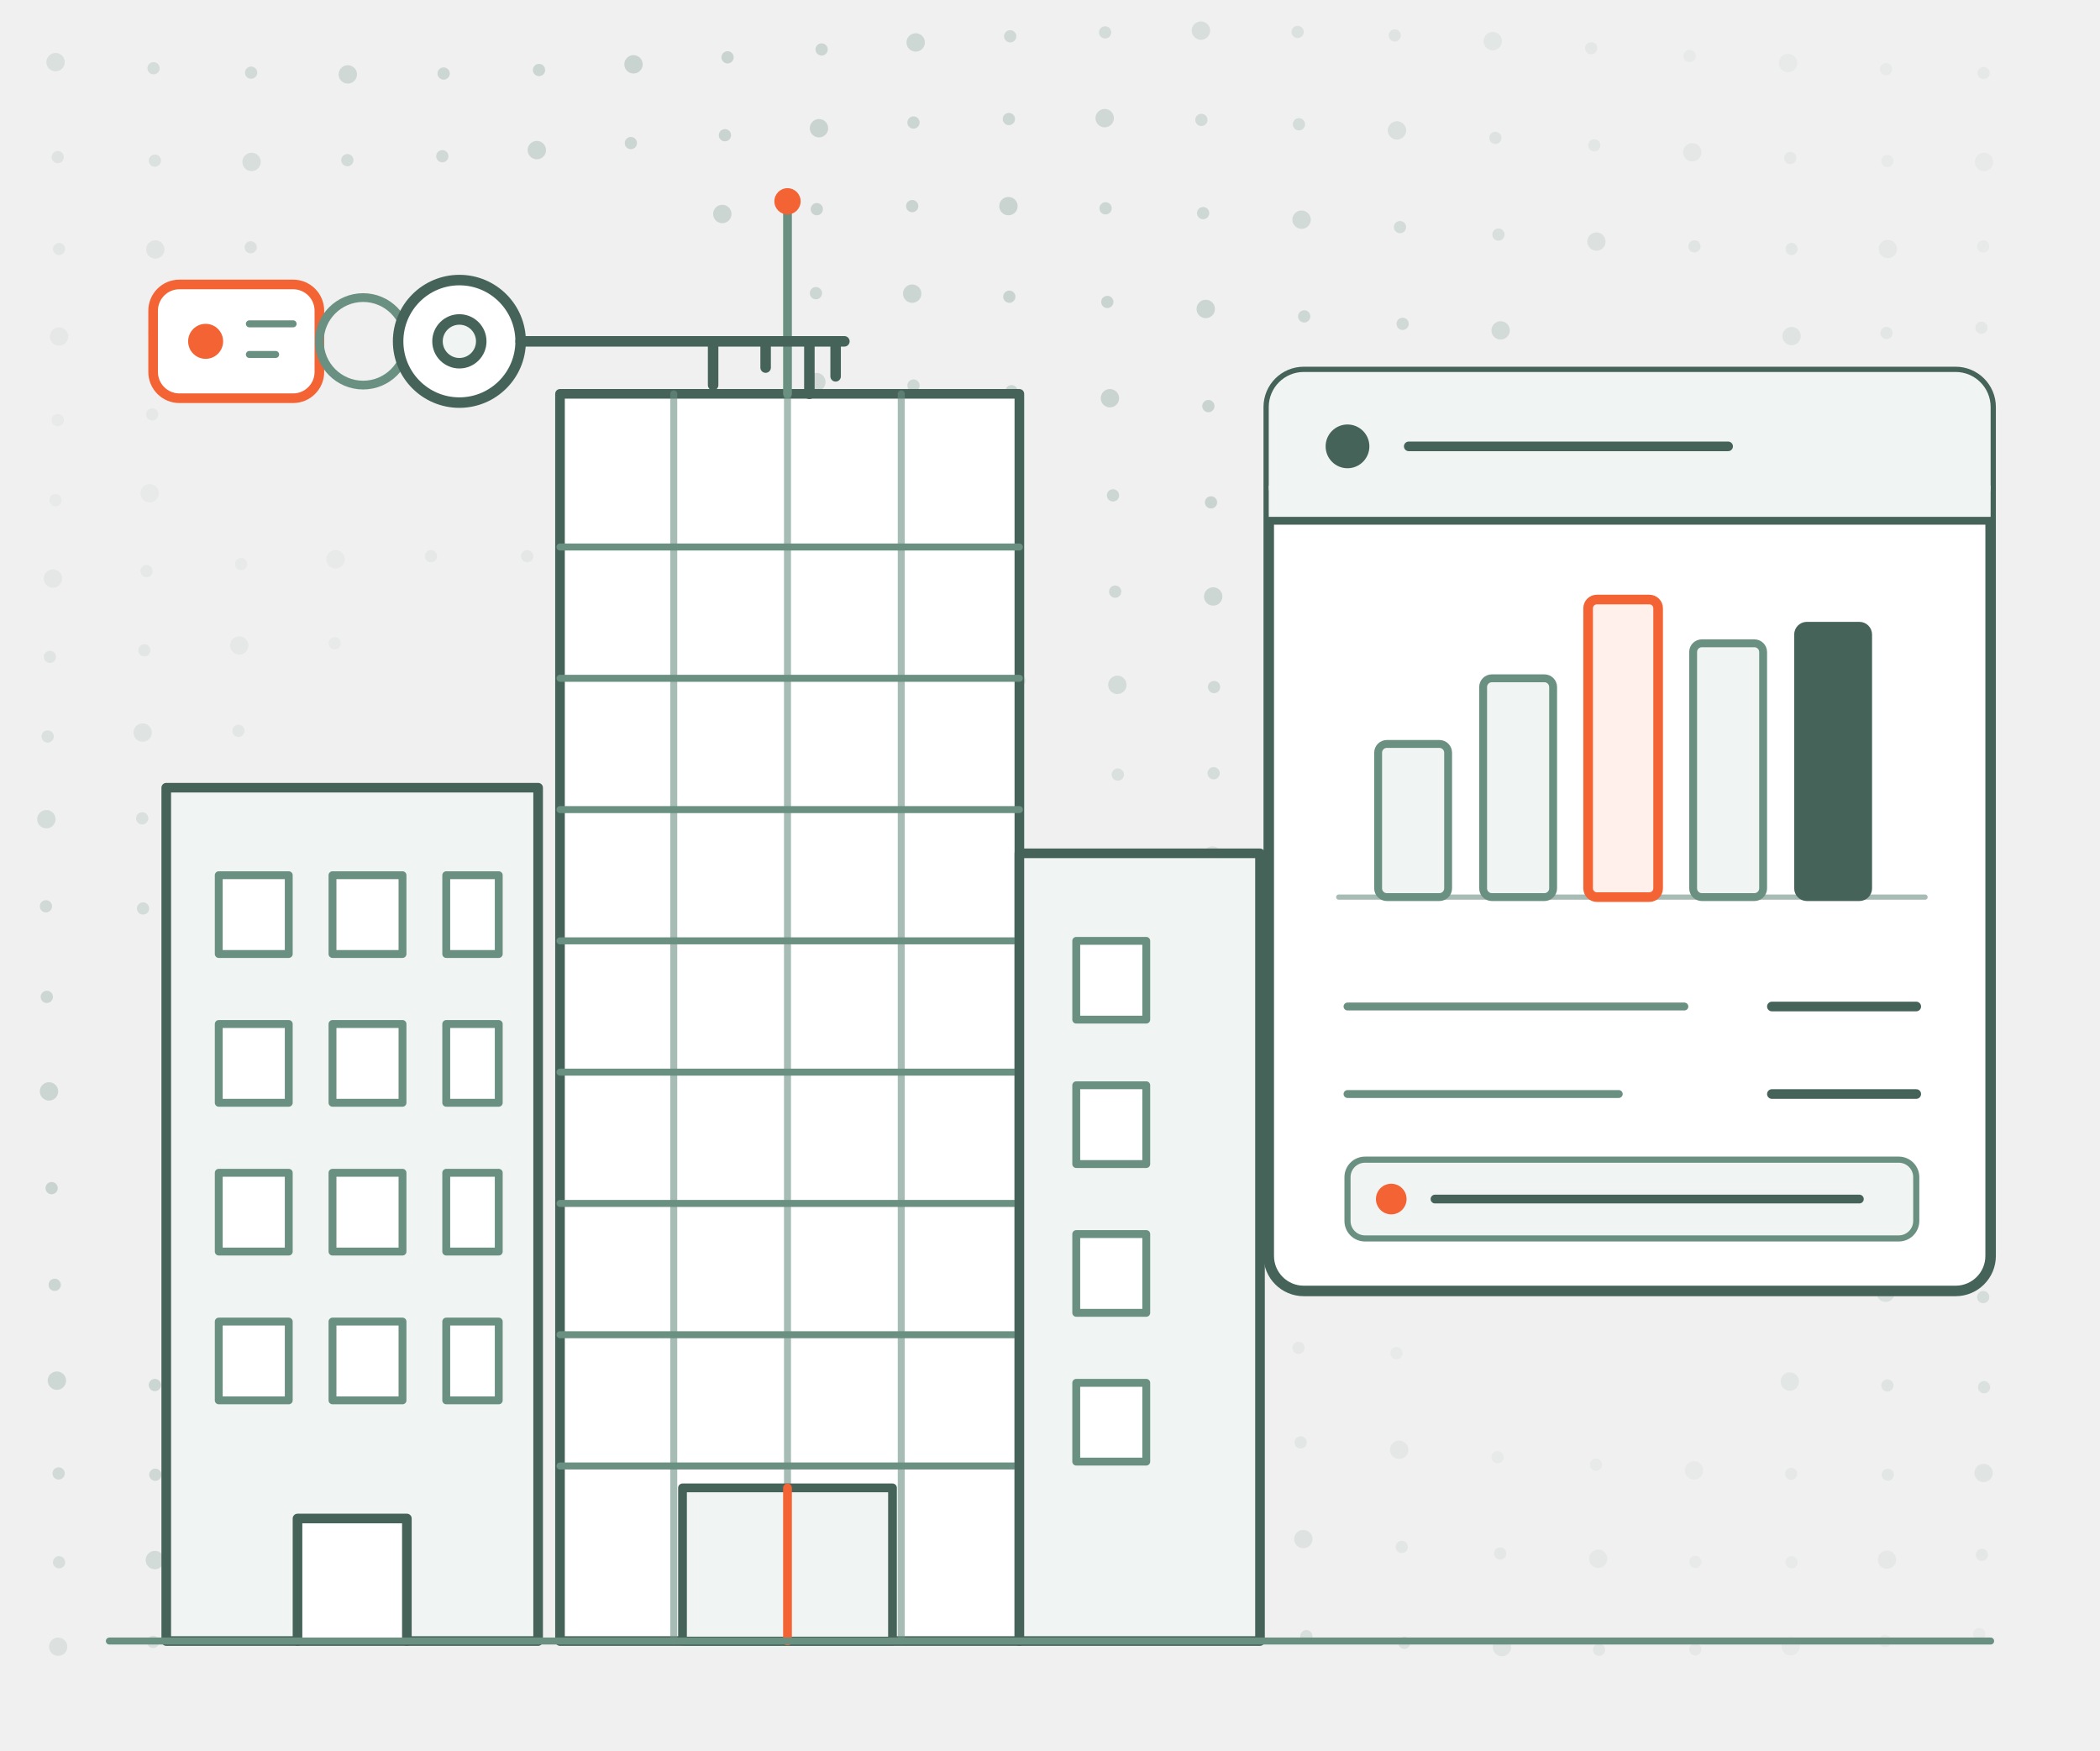
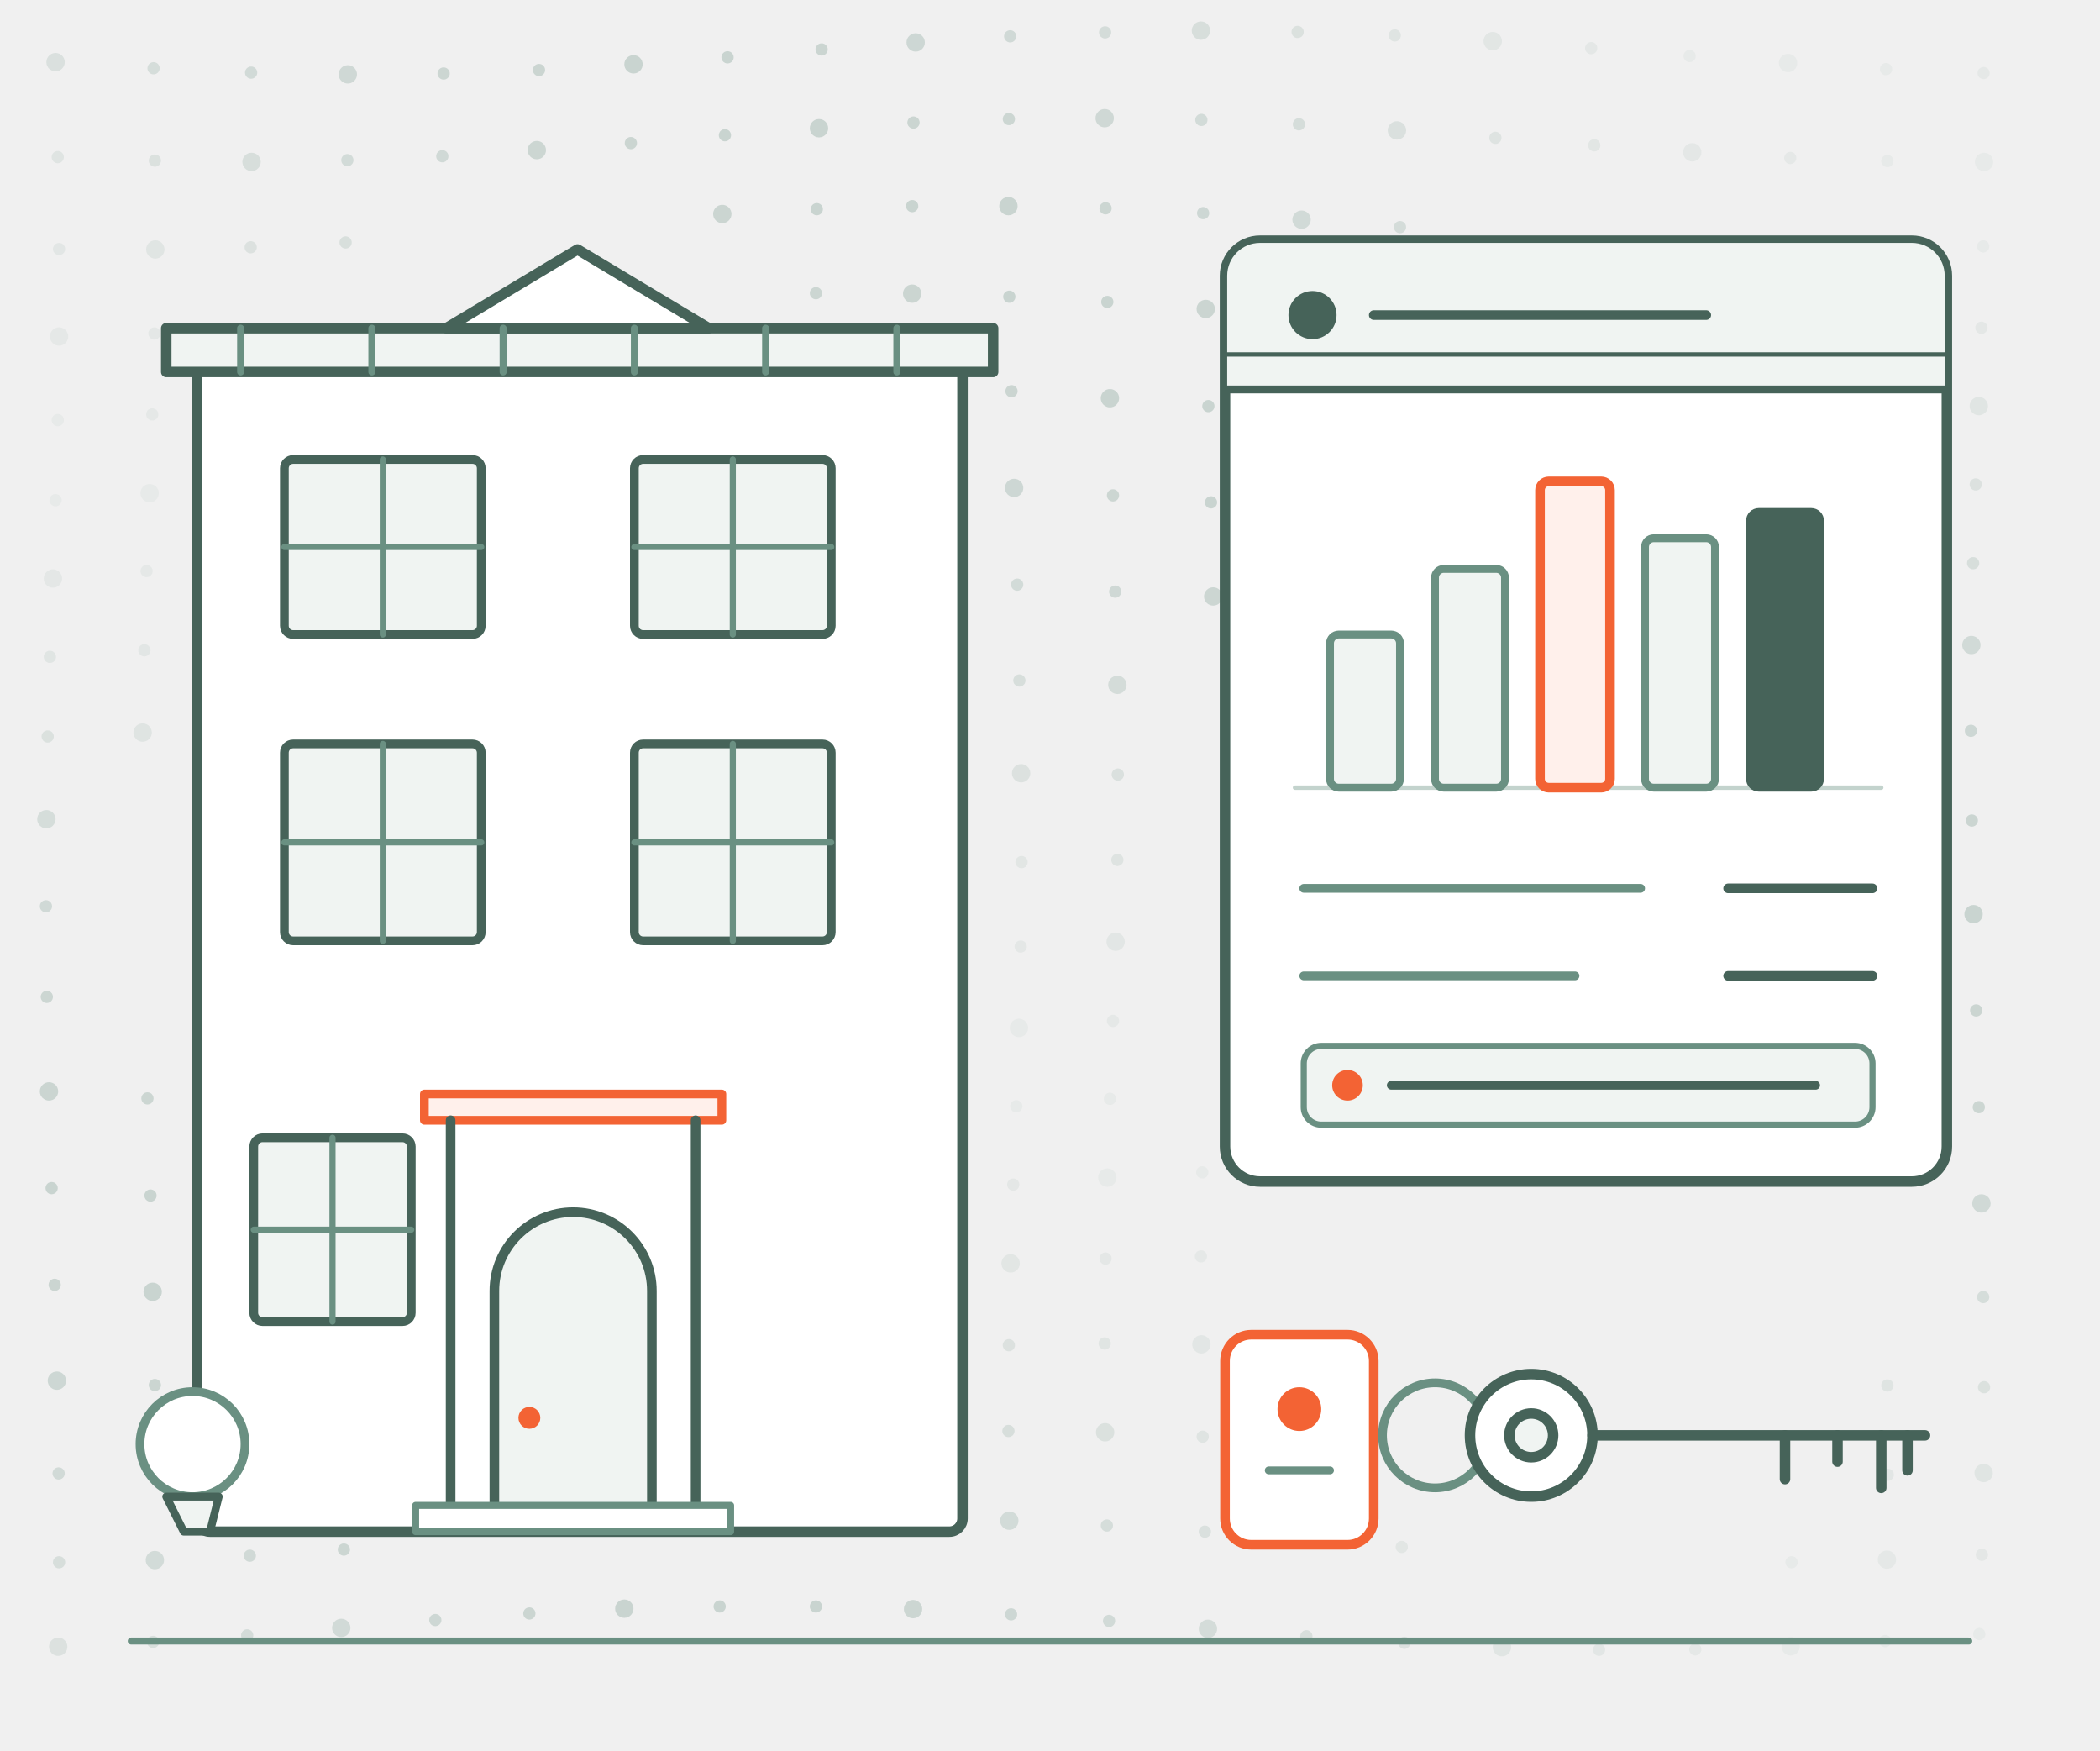
<svg xmlns="http://www.w3.org/2000/svg" viewBox="0 0 480 400" width="480" height="400" fill="none" stroke-linecap="round" stroke-linejoin="round">
  <g class="cc-hero-art__dots">
    <circle cx="12.7" cy="14.2" r="2.1" fill="#6A9082" opacity="0.17" />
    <circle cx="35.1" cy="15.6" r="1.4" fill="#6A9082" opacity="0.2" />
    <circle cx="57.4" cy="16.6" r="1.4" fill="#6A9082" opacity="0.23" />
    <circle cx="79.5" cy="17.0" r="2.1" fill="#6A9082" opacity="0.25" />
    <circle cx="101.4" cy="16.8" r="1.4" fill="#6A9082" opacity="0.27" />
    <circle cx="123.2" cy="16.0" r="1.4" fill="#6A9082" opacity="0.28" />
    <circle cx="144.8" cy="14.7" r="2.1" fill="#6A9082" opacity="0.29" />
    <circle cx="166.3" cy="13.1" r="1.4" fill="#6A9082" opacity="0.29" />
    <circle cx="187.8" cy="11.3" r="1.4" fill="#6A9082" opacity="0.28" />
    <circle cx="209.3" cy="9.7" r="2.1" fill="#6A9082" opacity="0.26" />
    <circle cx="230.9" cy="8.3" r="1.4" fill="#6A9082" opacity="0.24" />
    <circle cx="252.6" cy="7.4" r="1.4" fill="#6A9082" opacity="0.21" />
    <circle cx="274.5" cy="7.0" r="2.1" fill="#6A9082" opacity="0.19" />
    <circle cx="296.6" cy="7.3" r="1.4" fill="#6A9082" opacity="0.16" />
    <circle cx="318.8" cy="8.1" r="1.4" fill="#6A9082" opacity="0.13" />
    <circle cx="341.2" cy="9.4" r="2.1" fill="#6A9082" opacity="0.11" />
    <circle cx="363.7" cy="11.0" r="1.4" fill="#6A9082" opacity="0.09" />
    <circle cx="386.2" cy="12.8" r="1.4" fill="#6A9082" opacity="0.07" />
    <circle cx="408.7" cy="14.4" r="2.1" fill="#6A9082" opacity="0.07" />
    <circle cx="431.1" cy="15.8" r="1.4" fill="#6A9082" opacity="0.07" />
    <circle cx="453.4" cy="16.7" r="1.4" fill="#6A9082" opacity="0.08" />
    <circle cx="13.2" cy="35.9" r="1.4" fill="#6A9082" opacity="0.13" />
    <circle cx="35.4" cy="36.7" r="1.4" fill="#6A9082" opacity="0.16" />
    <circle cx="57.5" cy="37.0" r="2.1" fill="#6A9082" opacity="0.19" />
    <circle cx="79.4" cy="36.6" r="1.4" fill="#6A9082" opacity="0.22" />
    <circle cx="101.1" cy="35.7" r="1.4" fill="#6A9082" opacity="0.24" />
    <circle cx="122.7" cy="34.3" r="2.1" fill="#6A9082" opacity="0.27" />
    <circle cx="144.2" cy="32.7" r="1.4" fill="#6A9082" opacity="0.28" />
    <circle cx="165.7" cy="30.9" r="1.4" fill="#6A9082" opacity="0.29" />
    <circle cx="187.2" cy="29.3" r="2.1" fill="#6A9082" opacity="0.29" />
    <circle cx="208.8" cy="28.0" r="1.4" fill="#6A9082" opacity="0.28" />
    <circle cx="230.6" cy="27.2" r="1.4" fill="#6A9082" opacity="0.27" />
    <circle cx="252.5" cy="27.0" r="2.1" fill="#6A9082" opacity="0.25" />
    <circle cx="274.6" cy="27.4" r="1.4" fill="#6A9082" opacity="0.22" />
    <circle cx="296.9" cy="28.4" r="1.4" fill="#6A9082" opacity="0.2" />
    <circle cx="319.3" cy="29.8" r="2.1" fill="#6A9082" opacity="0.17" />
    <circle cx="341.8" cy="31.5" r="1.4" fill="#6A9082" opacity="0.14" />
    <circle cx="364.4" cy="33.2" r="1.4" fill="#6A9082" opacity="0.11" />
    <circle cx="386.8" cy="34.8" r="2.1" fill="#6A9082" opacity="0.09" />
    <circle cx="409.2" cy="36.1" r="1.4" fill="#6A9082" opacity="0.08" />
    <circle cx="431.4" cy="36.8" r="1.4" fill="#6A9082" opacity="0.07" />
    <circle cx="453.5" cy="37.0" r="2.1" fill="#6A9082" opacity="0.07" />
    <circle cx="13.5" cy="56.9" r="1.4" fill="#6A9082" opacity="0.1" />
    <circle cx="35.5" cy="57.0" r="2.1" fill="#6A9082" opacity="0.12" />
    <circle cx="57.3" cy="56.5" r="1.4" fill="#6A9082" opacity="0.15" />
+     <circle cx="79.0" cy="55.4" r="1.4" fill="#6A9082" opacity="0.18" />
    <circle cx="165.1" cy="48.9" r="2.1" fill="#6A9082" opacity="0.28" />
    <circle cx="186.7" cy="47.8" r="1.4" fill="#6A9082" opacity="0.29" />
    <circle cx="208.5" cy="47.1" r="1.4" fill="#6A9082" opacity="0.29" />
    <circle cx="230.5" cy="47.1" r="2.1" fill="#6A9082" opacity="0.29" />
    <circle cx="252.7" cy="47.6" r="1.4" fill="#6A9082" opacity="0.27" />
    <circle cx="275.0" cy="48.7" r="1.4" fill="#6A9082" opacity="0.26" />
    <circle cx="297.5" cy="50.2" r="2.1" fill="#6A9082" opacity="0.23" />
    <circle cx="320.0" cy="51.9" r="1.4" fill="#6A9082" opacity="0.21" />
-     <circle cx="342.5" cy="53.6" r="1.4" fill="#6A9082" opacity="0.18" />
-     <circle cx="364.9" cy="55.2" r="2.1" fill="#6A9082" opacity="0.15" />
-     <circle cx="387.3" cy="56.3" r="1.4" fill="#6A9082" opacity="0.12" />
    <circle cx="409.5" cy="56.9" r="1.4" fill="#6A9082" opacity="0.1" />
    <circle cx="431.5" cy="56.9" r="2.1" fill="#6A9082" opacity="0.08" />
    <circle cx="453.3" cy="56.3" r="1.4" fill="#6A9082" opacity="0.07" />
    <circle cx="13.5" cy="76.9" r="2.1" fill="#6A9082" opacity="0.08" />
    <circle cx="35.3" cy="76.2" r="1.4" fill="#6A9082" opacity="0.09" />
+     <circle cx="56.9" cy="75.1" r="1.4" fill="#6A9082" opacity="0.12" />
    <circle cx="186.5" cy="67.0" r="1.4" fill="#6A9082" opacity="0.27" />
    <circle cx="208.5" cy="67.1" r="2.1" fill="#6A9082" opacity="0.28" />
    <circle cx="230.7" cy="67.8" r="1.4" fill="#6A9082" opacity="0.29" />
    <circle cx="253.1" cy="69.0" r="1.4" fill="#6A9082" opacity="0.29" />
    <circle cx="275.6" cy="70.6" r="2.1" fill="#6A9082" opacity="0.28" />
    <circle cx="298.1" cy="72.3" r="1.4" fill="#6A9082" opacity="0.26" />
-     <circle cx="320.6" cy="74.0" r="1.4" fill="#6A9082" opacity="0.24" />
-     <circle cx="343.0" cy="75.5" r="2.1" fill="#6A9082" opacity="0.22" />
-     <circle cx="409.5" cy="76.8" r="2.1" fill="#6A9082" opacity="0.13" />
    <circle cx="431.2" cy="76.1" r="1.4" fill="#6A9082" opacity="0.11" />
    <circle cx="452.9" cy="74.9" r="1.4" fill="#6A9082" opacity="0.09" />
    <circle cx="13.2" cy="96.0" r="1.4" fill="#6A9082" opacity="0.07" />
    <circle cx="34.8" cy="94.7" r="1.4" fill="#6A9082" opacity="0.08" />
-     <circle cx="186.6" cy="87.3" r="2.1" fill="#6A9082" opacity="0.24" />
+     <circle cx="56.3" cy="93.1" r="2.1" fill="#6A9082" opacity="0.09" />
    <circle cx="208.8" cy="88.1" r="1.4" fill="#6A9082" opacity="0.26" />
    <circle cx="231.2" cy="89.4" r="1.4" fill="#6A9082" opacity="0.28" />
    <circle cx="253.7" cy="91.0" r="2.1" fill="#6A9082" opacity="0.29" />
    <circle cx="276.2" cy="92.8" r="1.4" fill="#6A9082" opacity="0.29" />
-     <circle cx="298.7" cy="94.4" r="1.4" fill="#6A9082" opacity="0.28" />
    <circle cx="430.7" cy="94.5" r="1.4" fill="#6A9082" opacity="0.14" />
    <circle cx="452.3" cy="92.8" r="2.1" fill="#6A9082" opacity="0.12" />
    <circle cx="12.7" cy="114.3" r="1.4" fill="#6A9082" opacity="0.07" />
    <circle cx="34.2" cy="112.7" r="2.1" fill="#6A9082" opacity="0.07" />
-     <circle cx="186.9" cy="108.4" r="1.4" fill="#6A9082" opacity="0.21" />
-     <circle cx="209.3" cy="109.8" r="1.4" fill="#6A9082" opacity="0.23" />
    <circle cx="231.8" cy="111.5" r="2.1" fill="#6A9082" opacity="0.26" />
    <circle cx="254.4" cy="113.2" r="1.4" fill="#6A9082" opacity="0.27" />
    <circle cx="276.8" cy="114.8" r="1.4" fill="#6A9082" opacity="0.29" />
-     <circle cx="299.2" cy="116.1" r="2.1" fill="#6A9082" opacity="0.29" />
    <circle cx="451.6" cy="110.7" r="1.4" fill="#6A9082" opacity="0.15" />
    <circle cx="12.1" cy="132.2" r="2.1" fill="#6A9082" opacity="0.09" />
    <circle cx="33.5" cy="130.5" r="1.4" fill="#6A9082" opacity="0.08" />
-     <circle cx="55.1" cy="128.9" r="1.4" fill="#6A9082" opacity="0.07" />
-     <circle cx="76.7" cy="127.8" r="2.1" fill="#6A9082" opacity="0.07" />
-     <circle cx="98.5" cy="127.1" r="1.4" fill="#6A9082" opacity="0.08" />
-     <circle cx="120.5" cy="127.1" r="1.4" fill="#6A9082" opacity="0.09" />
-     <circle cx="142.7" cy="127.6" r="2.1" fill="#6A9082" opacity="0.11" />
-     <circle cx="165.0" cy="128.7" r="1.4" fill="#6A9082" opacity="0.14" />
-     <circle cx="187.5" cy="130.2" r="1.4" fill="#6A9082" opacity="0.17" />
-     <circle cx="210.0" cy="131.9" r="2.1" fill="#6A9082" opacity="0.2" />
    <circle cx="232.5" cy="133.6" r="1.4" fill="#6A9082" opacity="0.22" />
    <circle cx="254.9" cy="135.2" r="1.4" fill="#6A9082" opacity="0.25" />
    <circle cx="277.3" cy="136.3" r="2.1" fill="#6A9082" opacity="0.27" />
    <circle cx="451.0" cy="128.7" r="1.4" fill="#6A9082" opacity="0.19" />
    <circle cx="11.4" cy="150.1" r="1.4" fill="#6A9082" opacity="0.12" />
    <circle cx="33.0" cy="148.6" r="1.4" fill="#6A9082" opacity="0.1" />
-     <circle cx="54.7" cy="147.5" r="2.1" fill="#6A9082" opacity="0.08" />
-     <circle cx="76.5" cy="147.0" r="1.4" fill="#6A9082" opacity="0.07" />
    <circle cx="233.0" cy="155.5" r="1.4" fill="#6A9082" opacity="0.19" />
    <circle cx="255.4" cy="156.5" r="2.1" fill="#6A9082" opacity="0.21" />
-     <circle cx="277.5" cy="157.0" r="1.4" fill="#6A9082" opacity="0.24" />
    <circle cx="450.6" cy="147.4" r="2.1" fill="#6A9082" opacity="0.23" />
    <circle cx="10.9" cy="168.3" r="1.4" fill="#6A9082" opacity="0.16" />
    <circle cx="32.6" cy="167.4" r="2.1" fill="#6A9082" opacity="0.13" />
-     <circle cx="54.5" cy="167.0" r="1.4" fill="#6A9082" opacity="0.11" />
+     <circle cx="233.4" cy="176.7" r="2.1" fill="#6A9082" opacity="0.15" />
    <circle cx="255.5" cy="177.0" r="1.4" fill="#6A9082" opacity="0.17" />
-     <circle cx="277.4" cy="176.7" r="1.4" fill="#6A9082" opacity="0.2" />
+     <circle cx="450.5" cy="167.0" r="1.4" fill="#6A9082" opacity="0.26" />
    <circle cx="10.6" cy="187.2" r="2.1" fill="#6A9082" opacity="0.2" />
-     <circle cx="32.5" cy="187.0" r="1.4" fill="#6A9082" opacity="0.17" />
-     <circle cx="277.1" cy="195.5" r="2.1" fill="#6A9082" opacity="0.16" />
+     <circle cx="233.5" cy="197.0" r="1.4" fill="#6A9082" opacity="0.11" />
+     <circle cx="255.4" cy="196.5" r="1.4" fill="#6A9082" opacity="0.14" />
+     <circle cx="450.7" cy="187.5" r="1.4" fill="#6A9082" opacity="0.28" />
    <circle cx="10.5" cy="207.1" r="1.4" fill="#6A9082" opacity="0.24" />
-     <circle cx="32.7" cy="207.6" r="1.4" fill="#6A9082" opacity="0.21" />
-     <circle cx="276.5" cy="213.7" r="1.4" fill="#6A9082" opacity="0.13" />
+     <circle cx="233.3" cy="216.3" r="1.4" fill="#6A9082" opacity="0.09" />
+     <circle cx="255.0" cy="215.2" r="2.1" fill="#6A9082" opacity="0.1" />
+     <circle cx="451.1" cy="208.9" r="2.1" fill="#6A9082" opacity="0.29" />
    <circle cx="10.7" cy="227.8" r="1.4" fill="#6A9082" opacity="0.27" />
-     <circle cx="275.9" cy="231.5" r="1.4" fill="#6A9082" opacity="0.1" />
+     <circle cx="232.9" cy="234.9" r="2.1" fill="#6A9082" opacity="0.07" />
+     <circle cx="254.4" cy="233.3" r="1.4" fill="#6A9082" opacity="0.08" />
+     <circle cx="451.7" cy="230.9" r="1.4" fill="#6A9082" opacity="0.28" />
    <circle cx="11.2" cy="249.4" r="2.1" fill="#6A9082" opacity="0.28" />
-     <circle cx="275.2" cy="249.4" r="2.1" fill="#6A9082" opacity="0.08" />
+     <circle cx="33.7" cy="251.0" r="1.4" fill="#6A9082" opacity="0.27" />
+     <circle cx="232.3" cy="252.8" r="1.4" fill="#6A9082" opacity="0.07" />
+     <circle cx="253.7" cy="251.1" r="1.4" fill="#6A9082" opacity="0.07" />
    <circle cx="452.3" cy="253.0" r="1.4" fill="#6A9082" opacity="0.27" />
    <circle cx="11.8" cy="271.5" r="1.4" fill="#6A9082" opacity="0.29" />
+     <circle cx="34.4" cy="273.2" r="1.4" fill="#6A9082" opacity="0.29" />
+     <circle cx="231.6" cy="270.7" r="1.4" fill="#6A9082" opacity="0.09" />
+     <circle cx="253.1" cy="269.1" r="2.1" fill="#6A9082" opacity="0.07" />
    <circle cx="274.8" cy="267.9" r="1.4" fill="#6A9082" opacity="0.07" />
-     <circle cx="296.5" cy="267.1" r="1.4" fill="#6A9082" opacity="0.07" />
    <circle cx="452.9" cy="275.0" r="2.1" fill="#6A9082" opacity="0.24" />
    <circle cx="12.5" cy="293.6" r="1.4" fill="#6A9082" opacity="0.28" />
+     <circle cx="34.9" cy="295.2" r="2.1" fill="#6A9082" opacity="0.29" />
+     <circle cx="231.0" cy="288.7" r="2.1" fill="#6A9082" opacity="0.11" />
+     <circle cx="252.7" cy="287.6" r="1.4" fill="#6A9082" opacity="0.09" />
    <circle cx="274.5" cy="287.1" r="1.4" fill="#6A9082" opacity="0.08" />
-     <circle cx="296.5" cy="287.1" r="2.1" fill="#6A9082" opacity="0.07" />
-     <circle cx="431.0" cy="295.4" r="2.1" fill="#6A9082" opacity="0.17" />
    <circle cx="453.3" cy="296.4" r="1.4" fill="#6A9082" opacity="0.2" />
    <circle cx="13.0" cy="315.5" r="2.1" fill="#6A9082" opacity="0.26" />
    <circle cx="35.4" cy="316.5" r="1.4" fill="#6A9082" opacity="0.28" />
+     <circle cx="57.5" cy="317.0" r="1.4" fill="#6A9082" opacity="0.29" />
+     <circle cx="208.9" cy="308.4" r="2.1" fill="#6A9082" opacity="0.17" />
+     <circle cx="230.6" cy="307.4" r="1.4" fill="#6A9082" opacity="0.15" />
+     <circle cx="252.5" cy="307.0" r="1.4" fill="#6A9082" opacity="0.12" />
    <circle cx="274.6" cy="307.2" r="2.1" fill="#6A9082" opacity="0.1" />
-     <circle cx="296.8" cy="308.0" r="1.4" fill="#6A9082" opacity="0.08" />
-     <circle cx="319.2" cy="309.2" r="1.4" fill="#6A9082" opacity="0.07" />
-     <circle cx="409.1" cy="315.7" r="2.1" fill="#6A9082" opacity="0.11" />
    <circle cx="431.4" cy="316.6" r="1.4" fill="#6A9082" opacity="0.13" />
    <circle cx="453.5" cy="317.0" r="1.4" fill="#6A9082" opacity="0.16" />
    <circle cx="13.4" cy="336.7" r="1.4" fill="#6A9082" opacity="0.23" />
    <circle cx="35.5" cy="337.0" r="1.4" fill="#6A9082" opacity="0.25" />
    <circle cx="57.4" cy="336.7" r="2.1" fill="#6A9082" opacity="0.27" />
+     <circle cx="208.6" cy="327.3" r="1.4" fill="#6A9082" opacity="0.21" />
+     <circle cx="230.5" cy="327.0" r="1.4" fill="#6A9082" opacity="0.19" />
    <circle cx="252.6" cy="327.3" r="2.1" fill="#6A9082" opacity="0.16" />
    <circle cx="274.9" cy="328.3" r="1.4" fill="#6A9082" opacity="0.13" />
    <circle cx="297.3" cy="329.6" r="1.4" fill="#6A9082" opacity="0.11" />
-     <circle cx="319.8" cy="331.3" r="2.1" fill="#6A9082" opacity="0.09" />
-     <circle cx="342.3" cy="333.0" r="1.4" fill="#6A9082" opacity="0.07" />
-     <circle cx="364.8" cy="334.7" r="1.4" fill="#6A9082" opacity="0.07" />
-     <circle cx="387.2" cy="336.0" r="2.1" fill="#6A9082" opacity="0.07" />
-     <circle cx="409.4" cy="336.8" r="1.4" fill="#6A9082" opacity="0.08" />
    <circle cx="431.5" cy="337.0" r="1.4" fill="#6A9082" opacity="0.1" />
    <circle cx="453.4" cy="336.6" r="2.1" fill="#6A9082" opacity="0.12" />
    <circle cx="13.5" cy="357.0" r="1.4" fill="#6A9082" opacity="0.19" />
    <circle cx="35.4" cy="356.5" r="2.1" fill="#6A9082" opacity="0.22" />
    <circle cx="57.1" cy="355.5" r="1.4" fill="#6A9082" opacity="0.24" />
    <circle cx="78.6" cy="354.1" r="1.4" fill="#6A9082" opacity="0.27" />
+     <circle cx="186.5" cy="347.1" r="1.4" fill="#6A9082" opacity="0.27" />
+     <circle cx="208.5" cy="347.0" r="1.4" fill="#6A9082" opacity="0.25" />
    <circle cx="230.7" cy="347.5" r="2.1" fill="#6A9082" opacity="0.22" />
    <circle cx="253.0" cy="348.6" r="1.4" fill="#6A9082" opacity="0.2" />
    <circle cx="275.4" cy="350.0" r="1.4" fill="#6A9082" opacity="0.17" />
    <circle cx="297.9" cy="351.7" r="2.1" fill="#6A9082" opacity="0.14" />
    <circle cx="320.4" cy="353.5" r="1.4" fill="#6A9082" opacity="0.11" />
-     <circle cx="342.9" cy="355.0" r="1.4" fill="#6A9082" opacity="0.09" />
-     <circle cx="365.3" cy="356.2" r="2.1" fill="#6A9082" opacity="0.08" />
-     <circle cx="387.5" cy="356.9" r="1.4" fill="#6A9082" opacity="0.07" />
    <circle cx="409.5" cy="357.0" r="1.4" fill="#6A9082" opacity="0.07" />
    <circle cx="431.3" cy="356.4" r="2.1" fill="#6A9082" opacity="0.08" />
    <circle cx="453.0" cy="355.3" r="1.4" fill="#6A9082" opacity="0.09" />
    <circle cx="13.3" cy="376.3" r="2.1" fill="#6A9082" opacity="0.15" />
    <circle cx="35.0" cy="375.2" r="1.4" fill="#6A9082" opacity="0.18" />
    <circle cx="56.5" cy="373.7" r="1.4" fill="#6A9082" opacity="0.21" />
    <circle cx="78.0" cy="372.0" r="2.1" fill="#6A9082" opacity="0.23" />
    <circle cx="99.5" cy="370.2" r="1.4" fill="#6A9082" opacity="0.26" />
+     <circle cx="121.0" cy="368.7" r="1.4" fill="#6A9082" opacity="0.28" />
+     <circle cx="142.7" cy="367.6" r="2.1" fill="#6A9082" opacity="0.29" />
+     <circle cx="164.5" cy="367.1" r="1.4" fill="#6A9082" opacity="0.29" />
+     <circle cx="186.5" cy="367.1" r="1.4" fill="#6A9082" opacity="0.29" />
    <circle cx="208.7" cy="367.7" r="2.1" fill="#6A9082" opacity="0.27" />
    <circle cx="231.1" cy="368.9" r="1.4" fill="#6A9082" opacity="0.26" />
    <circle cx="253.5" cy="370.4" r="1.4" fill="#6A9082" opacity="0.23" />
    <circle cx="276.1" cy="372.2" r="2.1" fill="#6A9082" opacity="0.21" />
    <circle cx="298.6" cy="373.9" r="1.4" fill="#6A9082" opacity="0.18" />
    <circle cx="321.0" cy="375.4" r="1.4" fill="#6A9082" opacity="0.15" />
    <circle cx="343.3" cy="376.4" r="2.1" fill="#6A9082" opacity="0.12" />
    <circle cx="365.5" cy="377.0" r="1.4" fill="#6A9082" opacity="0.1" />
    <circle cx="387.5" cy="376.9" r="1.4" fill="#6A9082" opacity="0.08" />
    <circle cx="409.3" cy="376.2" r="2.1" fill="#6A9082" opacity="0.07" />
    <circle cx="430.9" cy="375.0" r="1.4" fill="#6A9082" opacity="0.07" />
    <circle cx="452.4" cy="373.4" r="1.4" fill="#6A9082" opacity="0.07" />
  </g>
-   <g stroke="#466359" stroke-width="2.2">
-     <rect x="38" y="180" width="85" height="195" fill="#F0F4F2" />
-     <g stroke="#6A9082" stroke-width="1.8">
-       <rect x="50" y="200" width="16" height="18" fill="#FFFFFF" />
-       <rect x="76" y="200" width="16" height="18" fill="#FFFFFF" />
-       <rect x="102" y="200" width="12" height="18" fill="#FFFFFF" />
-       <rect x="50" y="234" width="16" height="18" fill="#FFFFFF" />
-       <rect x="76" y="234" width="16" height="18" fill="#FFFFFF" />
-       <rect x="102" y="234" width="12" height="18" fill="#FFFFFF" />
-       <rect x="50" y="268" width="16" height="18" fill="#FFFFFF" />
-       <rect x="76" y="268" width="16" height="18" fill="#FFFFFF" />
-       <rect x="102" y="268" width="12" height="18" fill="#FFFFFF" />
-       <rect x="50" y="302" width="16" height="18" fill="#FFFFFF" />
-       <rect x="76" y="302" width="16" height="18" fill="#FFFFFF" />
-       <rect x="102" y="302" width="12" height="18" fill="#FFFFFF" />
-     </g>
-     <path d="M68 375v-28h25v28" fill="#FFFFFF" />
-     <rect x="128" y="90" width="105" height="285" fill="#FFFFFF" />
-     <line x1="180" y1="90" x2="180" y2="48" stroke="#6A9082" stroke-width="2.0" />
-     <circle cx="180" cy="46" r="3" fill="#F36334" stroke="none" />
+   <g stroke="#466359" stroke-width="2.4">
+     <rect x="45" y="75" width="175" height="275" rx="3" fill="#FFFFFF" />
+     <path d="M38 75h189v10H38z" fill="#F0F4F2" />
+     <path d="M102 75l30-18 30 18z" fill="#FFFFFF" />
    <g stroke="#6A9082" stroke-width="1.6">
-       <line x1="128" y1="125" x2="233" y2="125" />
-       <line x1="128" y1="155" x2="233" y2="155" />
-       <line x1="128" y1="185" x2="233" y2="185" />
-       <line x1="128" y1="215" x2="233" y2="215" />
-       <line x1="128" y1="245" x2="233" y2="245" />
-       <line x1="128" y1="275" x2="233" y2="275" />
-       <line x1="128" y1="305" x2="233" y2="305" />
-       <line x1="128" y1="335" x2="233" y2="335" />
-       <line x1="154" y1="90" x2="154" y2="375" opacity="0.6" />
-       <line x1="180" y1="90" x2="180" y2="375" opacity="0.6" />
-       <line x1="206" y1="90" x2="206" y2="375" opacity="0.6" />
-     </g>
-     <rect x="156" y="340" width="48" height="35" fill="#F0F4F2" stroke="#466359" stroke-width="2" />
-     <line x1="180" y1="340" x2="180" y2="375" stroke="#F36334" stroke-width="2" />
-     <rect x="233" y="195" width="55" height="180" fill="#F0F4F2" />
-     <g stroke="#6A9082" stroke-width="1.8">
-       <rect x="246" y="215" width="16" height="18" fill="#FFFFFF" />
-       <rect x="246" y="248" width="16" height="18" fill="#FFFFFF" />
-       <rect x="246" y="282" width="16" height="18" fill="#FFFFFF" />
-       <rect x="246" y="316" width="16" height="18" fill="#FFFFFF" />
+       <line x1="55" y1="75" x2="55" y2="85" />
+       <line x1="85" y1="75" x2="85" y2="85" />
+       <line x1="115" y1="75" x2="115" y2="85" />
+       <line x1="145" y1="75" x2="145" y2="85" />
+       <line x1="175" y1="75" x2="175" y2="85" />
+       <line x1="205" y1="75" x2="205" y2="85" />
+     </g>
+     <g stroke="#466359" stroke-width="2.0">
+       <rect x="65" y="105" width="45" height="40" rx="2" fill="#F0F4F2" />
+       <line x1="87.5" y1="105" x2="87.5" y2="145" stroke="#6A9082" stroke-width="1.4" />
+       <line x1="65" y1="125" x2="110" y2="125" stroke="#6A9082" stroke-width="1.4" />
+       <rect x="145" y="105" width="45" height="40" rx="2" fill="#F0F4F2" />
+       <line x1="167.5" y1="105" x2="167.5" y2="145" stroke="#6A9082" stroke-width="1.4" />
+       <line x1="145" y1="125" x2="190" y2="125" stroke="#6A9082" stroke-width="1.4" />
+     </g>
+     <g stroke="#466359" stroke-width="2.0">
+       <rect x="65" y="170" width="45" height="45" rx="2" fill="#F0F4F2" />
+       <line x1="87.5" y1="170" x2="87.5" y2="215" stroke="#6A9082" stroke-width="1.4" />
+       <line x1="65" y1="192.5" x2="110" y2="192.5" stroke="#6A9082" stroke-width="1.4" />
+       <rect x="145" y="170" width="45" height="45" rx="2" fill="#F0F4F2" />
+       <line x1="167.5" y1="170" x2="167.5" y2="215" stroke="#6A9082" stroke-width="1.4" />
+       <line x1="145" y1="192.5" x2="190" y2="192.5" stroke="#6A9082" stroke-width="1.4" />
+     </g>
+     <g transform="translate(105, 250)">
+       <path d="M-8 0h68v6h-68z" fill="#FFF0EB" stroke="#F36334" stroke-width="2.0" />
+       <line x1="-2" y1="6" x2="-2" y2="100" stroke="#466359" stroke-width="2.2" />
+       <line x1="54" y1="6" x2="54" y2="100" stroke="#466359" stroke-width="2.2" />
+       <path d="M8 100v-55a18 18 0 0 1 36 0v55z" fill="#F0F4F2" stroke="#466359" stroke-width="2.2" />
+       <circle cx="16" cy="74" r="2.5" fill="#F36334" stroke="none" />
+       <rect x="-10" y="94" width="72" height="6" fill="#FFFFFF" stroke="#6A9082" stroke-width="1.6" />
+     </g>
+     <rect x="58" y="260" width="36" height="42" rx="2" fill="#F0F4F2" stroke="#466359" stroke-width="2.0" />
+     <line x1="76" y1="260" x2="76" y2="302" stroke="#6A9082" stroke-width="1.4" />
+     <line x1="58" y1="281" x2="94" y2="281" stroke="#6A9082" stroke-width="1.4" />
+     <g transform="translate(34, 320)">
+       <circle cx="10" cy="10" r="12" fill="#FFFFFF" stroke="#6A9082" stroke-width="2.0" />
+       <path d="M4 22h12l-2 8H8z" fill="#F0F4F2" stroke="#466359" stroke-width="1.8" />
    </g>
  </g>
-   <g transform="translate(35, 60)">
-     <rect x="0" y="5" width="38" height="26" rx="6" fill="#FFFFFF" stroke="#F36334" stroke-width="2.2" />
-     <circle cx="12" cy="18" r="4" fill="#F36334" stroke="none" />
-     <line x1="22" y1="14" x2="32" y2="14" stroke="#6A9082" stroke-width="1.6" />
-     <line x1="22" y1="21" x2="28" y2="21" stroke="#6A9082" stroke-width="1.6" />
-     <circle cx="48" cy="18" r="10" stroke="#6A9082" stroke-width="2.0" />
-     <g stroke="#466359" stroke-width="2.4" transform="translate(56, 4)">
-       <circle cx="14" cy="14" r="14" fill="#FFFFFF" />
-       <circle cx="14" cy="14" r="5" fill="#F0F4F2" />
-       <path d="M28 14h74" />
-       <path d="M72 14v10M84 14v6M94 14v12M100 14v8" />
+   <g stroke="#466359" stroke-linecap="round" stroke-linejoin="round">
+     <g transform="translate(280, 55)">
+       <rect width="165" height="215" rx="8" fill="#FFFFFF" stroke="#466359" stroke-width="2.4" />
+       <rect width="165" height="34" rx="8" fill="#F0F4F2" />
+       <rect y="26" width="165" height="8" fill="#F0F4F2" />
+       <line x1="0" y1="34" x2="165" y2="34" stroke="#466359" stroke-width="1.8" />
+       <circle cx="20" cy="17" r="5" fill="#466359" />
+       <line x1="34" y1="17" x2="110" y2="17" stroke="#466359" stroke-width="2.2" />
+       <g stroke="#6A9082" stroke-width="1.0" opacity="0.4">
+         <line x1="16" y1="125" x2="150" y2="125" />
+       </g>
+       <rect x="24" y="90" width="16" height="35" rx="2" fill="#F0F4F2" stroke="#6A9082" stroke-width="1.8" />
+       <rect x="48" y="75" width="16" height="50" rx="2" fill="#F0F4F2" stroke="#6A9082" stroke-width="1.8" />
+       <rect x="72" y="55" width="16" height="70" rx="2" fill="#FFF0EB" stroke="#F36334" stroke-width="2.2" />
+       <rect x="96" y="68" width="16" height="57" rx="2" fill="#F0F4F2" stroke="#6A9082" stroke-width="1.8" />
+       <rect x="120" y="62" width="16" height="63" rx="2" fill="#466359" stroke="#466359" stroke-width="1.8" />
+       <g stroke="#6A9082" stroke-width="2.0">
+         <line x1="18" y1="148" x2="95" y2="148" />
+         <line x1="115" y1="148" x2="148" y2="148" stroke="#466359" stroke-width="2.2" />
+         <line x1="18" y1="168" x2="80" y2="168" />
+         <line x1="115" y1="168" x2="148" y2="168" stroke="#466359" stroke-width="2.2" />
+       </g>
+       <rect x="18" y="184" width="130" height="18" rx="4" fill="#F0F4F2" stroke="#6A9082" stroke-width="1.4" />
+       <circle cx="28" cy="193" r="3.5" fill="#F36334" stroke="none" />
+       <line x1="38" y1="193" x2="135" y2="193" stroke="#466359" stroke-width="2" />
+     </g>
+     <g transform="translate(280, 290)">
+       <rect x="0" y="15" width="34" height="48" rx="6" fill="#FFFFFF" stroke="#F36334" stroke-width="2.2" />
+       <circle cx="17" cy="32" r="5" fill="#F36334" stroke="none" />
+       <line x1="10" y1="46" x2="24" y2="46" stroke="#6A9082" stroke-width="1.8" />
+       <circle cx="48" cy="38" r="12" stroke="#6A9082" stroke-width="2.0" />
+       <g transform="translate(56, 24)" stroke="#466359" stroke-width="2.4">
+         <circle cx="14" cy="14" r="14" fill="#FFFFFF" />
+         <circle cx="14" cy="14" r="5" fill="#F0F4F2" />
+         <path d="M28 14h76" />
+         <path d="M72 14v10M84 14v6M94 14v12M100 14v8" />
+       </g>
    </g>
  </g>
-   <g transform="translate(290, 85)">
-     <rect width="165" height="210" rx="8" fill="#FFFFFF" stroke="#466359" stroke-width="2.4" />
-     <rect width="165" height="34" rx="8" fill="#F0F4F2" />
-     <rect y="26" width="165" height="8" fill="#F0F4F2" />
-     <line x1="0" y1="34" x2="165" y2="34" stroke="#466359" stroke-width="1.8" />
-     <circle cx="18" cy="17" r="5" fill="#466359" />
-     <line x1="32" y1="17" x2="105" y2="17" stroke="#466359" stroke-width="2.2" />
-     <g stroke="#6A9082" stroke-width="1.2" opacity="0.6">
-       <line x1="16" y1="120" x2="150" y2="120" />
-     </g>
-     <rect x="25" y="85" width="16" height="35" rx="2" fill="#F0F4F2" stroke="#6A9082" stroke-width="1.8" />
-     <rect x="49" y="70" width="16" height="50" rx="2" fill="#F0F4F2" stroke="#6A9082" stroke-width="1.8" />
-     <rect x="73" y="52" width="16" height="68" rx="2" fill="#FFF0EB" stroke="#F36334" stroke-width="2.2" />
-     <rect x="97" y="62" width="16" height="58" rx="2" fill="#F0F4F2" stroke="#6A9082" stroke-width="1.8" />
-     <rect x="121" y="58" width="16" height="62" rx="2" fill="#466359" stroke="#466359" stroke-width="1.8" />
-     <g stroke="#6A9082" stroke-width="1.8">
-       <line x1="18" y1="145" x2="95" y2="145" />
-       <line x1="115" y1="145" x2="148" y2="145" stroke="#466359" stroke-width="2.2" />
-       <line x1="18" y1="165" x2="80" y2="165" />
-       <line x1="115" y1="165" x2="148" y2="165" stroke="#466359" stroke-width="2.2" />
-     </g>
-     <rect x="18" y="180" width="130" height="18" rx="4" fill="#F0F4F2" stroke="#6A9082" stroke-width="1.4" />
-     <circle cx="28" cy="189" r="3.5" fill="#F36334" stroke="none" />
-     <line x1="38" y1="189" x2="135" y2="189" stroke="#466359" stroke-width="2" />
-   </g>
-   <line x1="25" y1="375" x2="455" y2="375" stroke="#6A9082" stroke-width="1.6" />
+   <line x1="30" y1="375" x2="450" y2="375" stroke="#6A9082" stroke-width="1.6" />
</svg>
